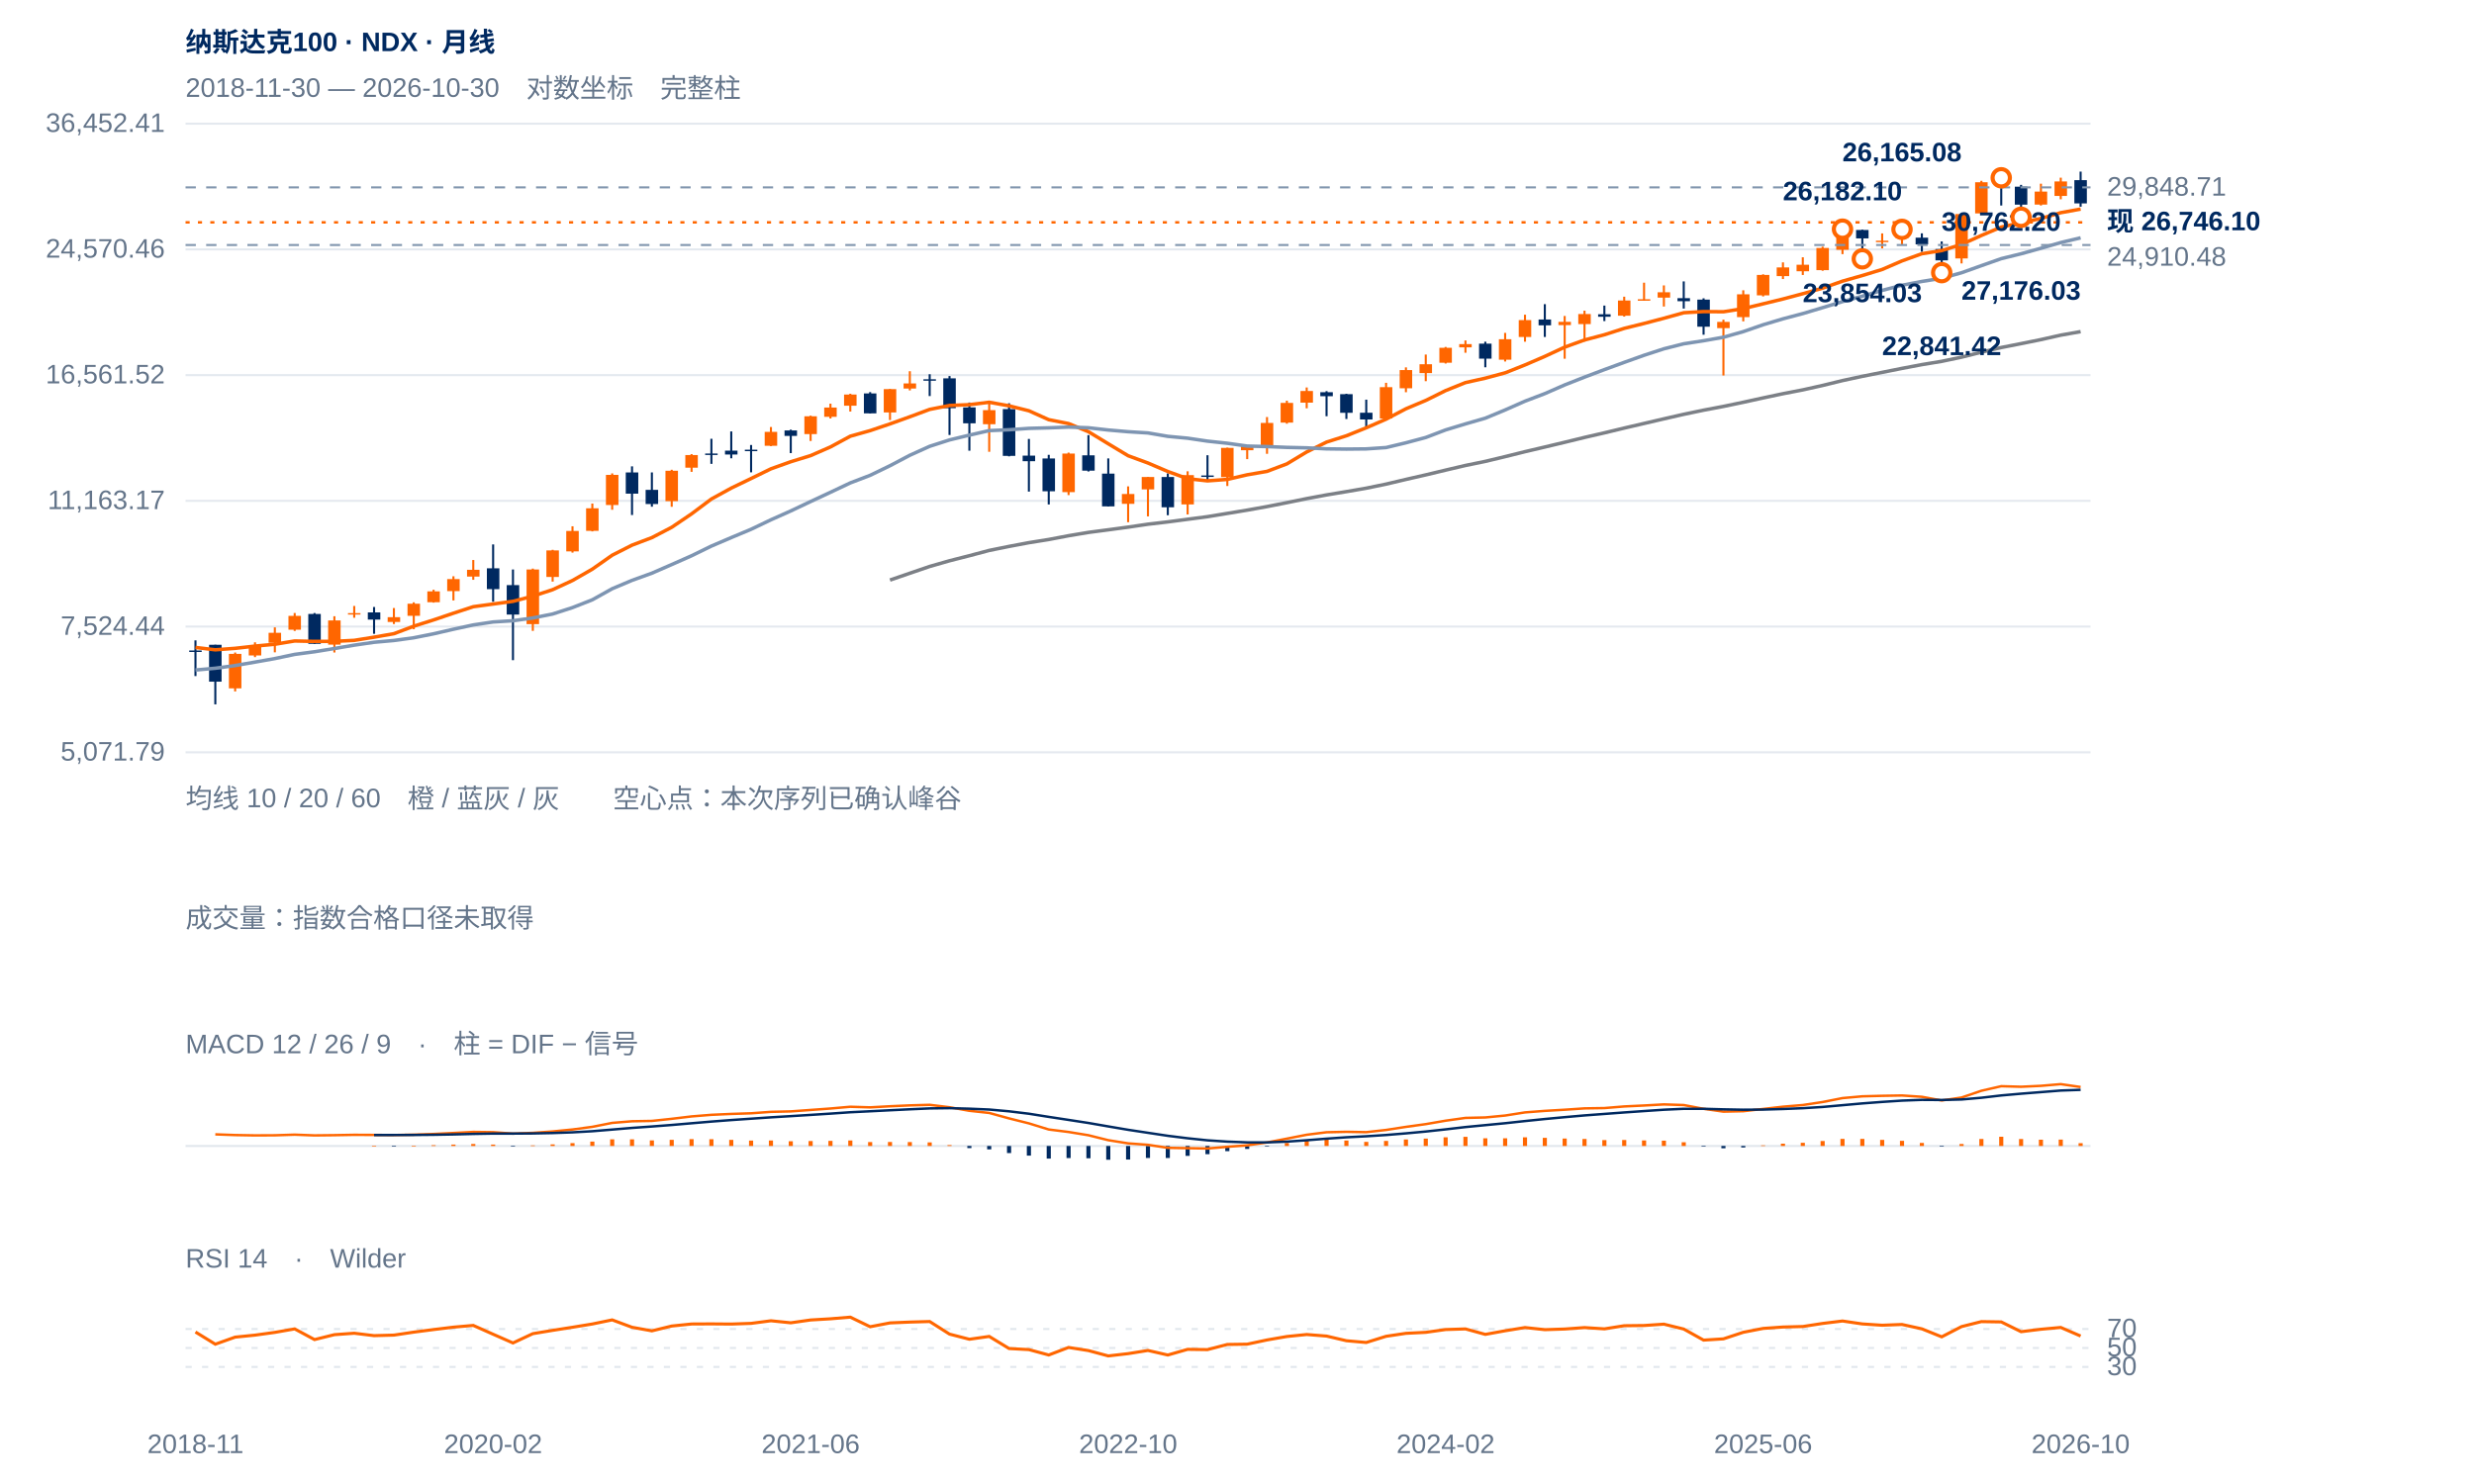
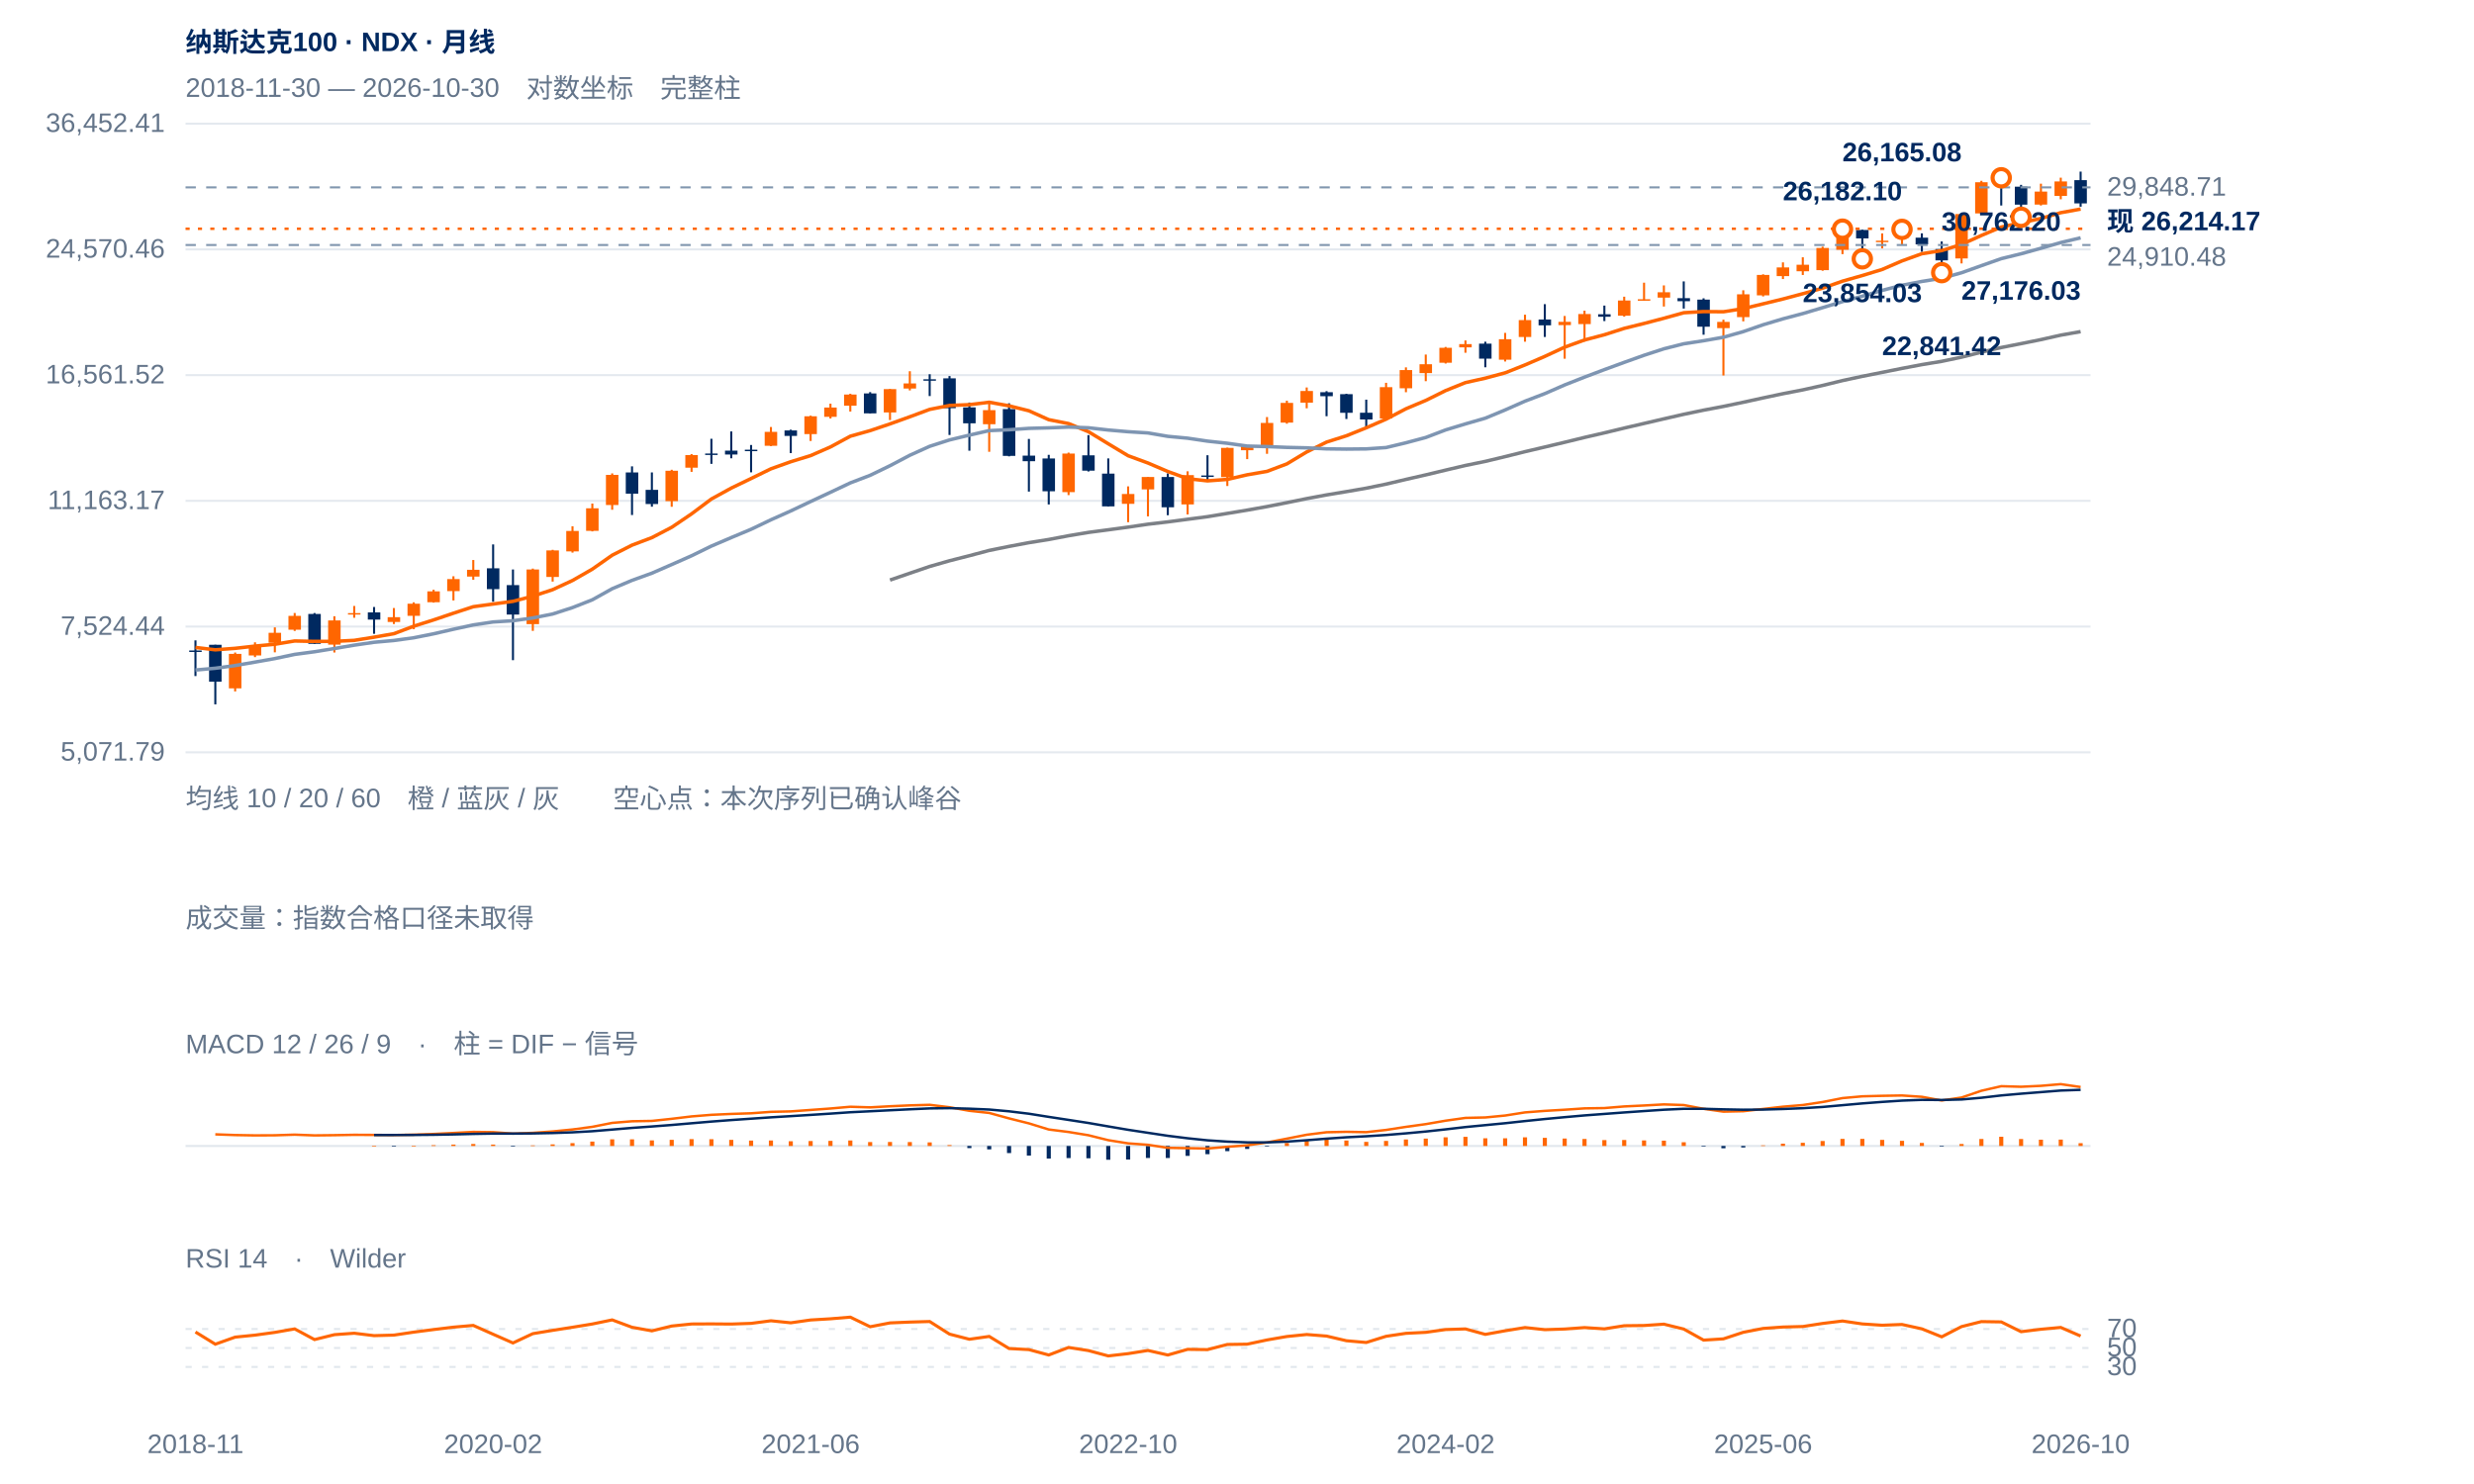
<svg xmlns="http://www.w3.org/2000/svg" viewBox="0 0 1200 720" role="img" aria-label="纳斯达克100 月线 真实价格与结构">
  <style>text{font:13px Microsoft YaHei,Arial,sans-serif;fill:#64758a}.b{font-weight:700;fill:#002960}</style>
  <rect width="100%" height="100%" fill="#fff" />
  <text x="90.00" y="25.00" text-anchor="start" class="b">纳斯达克100 · NDX · 月线</text>
  <text x="90.00" y="47.00" text-anchor="start">2018-11-30 — 2026-10-30　对数坐标　完整柱</text>
  <polyline points="90.00,365.00 1014.00,365.00" fill="none" stroke="#e4e9ef" stroke-width="1" />
  <text x="80.00" y="369.00" text-anchor="end">5,071.79</text>
  <polyline points="90.00,304.00 1014.00,304.00" fill="none" stroke="#e4e9ef" stroke-width="1" />
  <text x="80.00" y="308.00" text-anchor="end">7,524.44</text>
  <polyline points="90.00,243.00 1014.00,243.00" fill="none" stroke="#e4e9ef" stroke-width="1" />
  <text x="80.00" y="247.00" text-anchor="end">11,163.17</text>
  <polyline points="90.00,182.00 1014.00,182.00" fill="none" stroke="#e4e9ef" stroke-width="1" />
  <text x="80.00" y="186.00" text-anchor="end">16,561.52</text>
  <polyline points="90.00,121.00 1014.00,121.00" fill="none" stroke="#e4e9ef" stroke-width="1" />
  <text x="80.00" y="125.00" text-anchor="end">24,570.46</text>
  <polyline points="90.00,60.00 1014.00,60.00" fill="none" stroke="#e4e9ef" stroke-width="1" />
  <text x="80.00" y="64.00" text-anchor="end">36,452.41</text>
  <g>
    <path d="M94.81,310.69V328.01" stroke="#002960" />
    <rect x="91.78" y="315.60" width="6.06" height="0.71" fill="#002960" />
  </g>
  <g>
    <path d="M104.44,312.83V341.74" stroke="#002960" />
    <rect x="101.41" y="312.83" width="6.06" height="17.90" fill="#002960" />
  </g>
  <g>
    <path d="M114.06,316.59V335.46" stroke="#FF6600" />
    <rect x="111.03" y="317.24" width="6.06" height="16.73" fill="#FF6600" />
  </g>
  <g>
    <path d="M123.69,311.64V318.82" stroke="#FF6600" />
    <rect x="120.66" y="313.03" width="6.06" height="4.98" fill="#FF6600" />
  </g>
  <g>
    <path d="M133.31,304.39V316.49" stroke="#FF6600" />
    <rect x="130.28" y="307.02" width="6.06" height="4.83" fill="#FF6600" />
  </g>
  <g>
    <path d="M142.94,297.41V306.11" stroke="#FF6600" />
    <rect x="139.91" y="298.81" width="6.06" height="6.71" fill="#FF6600" />
  </g>
  <g>
    <path d="M152.56,297.43V312.41" stroke="#002960" />
    <rect x="149.53" y="297.88" width="6.06" height="14.49" fill="#002960" />
  </g>
  <g>
    <path d="M162.19,298.98V316.58" stroke="#FF6600" />
    <rect x="159.16" y="301.02" width="6.06" height="11.74" fill="#FF6600" />
  </g>
  <g>
    <path d="M171.81,294.00V299.72" stroke="#FF6600" />
    <rect x="168.78" y="297.47" width="6.06" height="0.70" fill="#FF6600" />
  </g>
  <g>
    <path d="M181.44,294.50V307.50" stroke="#002960" />
    <rect x="178.41" y="297.12" width="6.06" height="3.49" fill="#002960" />
  </g>
  <g>
    <path d="M191.06,295.00V302.76" stroke="#FF6600" />
    <rect x="188.03" y="299.44" width="6.06" height="2.32" fill="#FF6600" />
  </g>
  <g>
    <path d="M200.69,292.23V305.26" stroke="#FF6600" />
    <rect x="197.66" y="292.91" width="6.06" height="5.87" fill="#FF6600" />
  </g>
  <g>
    <path d="M210.31,286.14V292.38" stroke="#FF6600" />
    <rect x="207.28" y="286.91" width="6.06" height="5.27" fill="#FF6600" />
  </g>
  <g>
    <path d="M219.94,279.59V291.32" stroke="#FF6600" />
    <rect x="216.91" y="280.96" width="6.06" height="5.83" fill="#FF6600" />
  </g>
  <g>
    <path d="M229.56,271.70V281.30" stroke="#FF6600" />
    <rect x="226.53" y="276.45" width="6.06" height="3.29" fill="#FF6600" />
  </g>
  <g>
    <path d="M239.19,264.14V291.96" stroke="#002960" />
    <rect x="236.16" y="275.73" width="6.06" height="10.11" fill="#002960" />
  </g>
  <g>
    <path d="M248.81,276.30V320.30" stroke="#002960" />
    <rect x="245.78" y="283.88" width="6.06" height="14.29" fill="#002960" />
  </g>
  <g>
    <path d="M258.44,275.87V306.08" stroke="#FF6600" />
    <rect x="255.41" y="276.30" width="6.06" height="26.51" fill="#FF6600" />
  </g>
  <g>
    <path d="M268.06,266.76V282.17" stroke="#FF6600" />
    <rect x="265.03" y="267.05" width="6.06" height="12.88" fill="#FF6600" />
  </g>
  <g>
    <path d="M277.69,255.34V268.12" stroke="#FF6600" />
    <rect x="274.66" y="257.61" width="6.06" height="9.91" fill="#FF6600" />
  </g>
  <g>
    <path d="M287.31,244.31V257.82" stroke="#FF6600" />
    <rect x="284.28" y="246.61" width="6.06" height="10.95" fill="#FF6600" />
  </g>
  <g>
    <path d="M296.94,229.68V247.33" stroke="#FF6600" />
    <rect x="293.91" y="230.40" width="6.06" height="14.62" fill="#FF6600" />
  </g>
  <g>
    <path d="M306.56,226.26V249.87" stroke="#002960" />
    <rect x="303.53" y="229.22" width="6.06" height="10.29" fill="#002960" />
  </g>
  <g>
    <path d="M316.19,229.21V245.84" stroke="#002960" />
    <rect x="313.16" y="237.67" width="6.06" height="6.87" fill="#002960" />
  </g>
  <g>
    <path d="M325.81,227.92V245.88" stroke="#FF6600" />
    <rect x="322.78" y="228.40" width="6.06" height="14.75" fill="#FF6600" />
  </g>
  <g>
    <path d="M335.44,220.33V228.93" stroke="#FF6600" />
    <rect x="332.41" y="220.78" width="6.06" height="6.13" fill="#FF6600" />
  </g>
  <g>
    <path d="M345.06,212.88V225.05" stroke="#002960" />
    <rect x="342.03" y="220.04" width="6.06" height="0.70" fill="#002960" />
  </g>
  <g>
    <path d="M354.69,209.32V222.35" stroke="#002960" />
    <rect x="351.66" y="218.64" width="6.06" height="1.88" fill="#002960" />
  </g>
  <g>
    <path d="M364.31,215.90V229.16" stroke="#002960" />
    <rect x="361.28" y="218.19" width="6.06" height="0.70" fill="#002960" />
  </g>
  <g>
    <path d="M373.94,207.17V216.43" stroke="#FF6600" />
    <rect x="370.91" y="209.53" width="6.06" height="6.75" fill="#FF6600" />
  </g>
  <g>
    <path d="M383.56,208.48V219.83" stroke="#002960" />
    <rect x="380.53" y="208.84" width="6.06" height="2.65" fill="#002960" />
  </g>
  <g>
    <path d="M393.19,201.68V213.95" stroke="#FF6600" />
    <rect x="390.16" y="201.97" width="6.06" height="8.64" fill="#FF6600" />
  </g>
  <g>
    <path d="M402.81,195.85V203.04" stroke="#FF6600" />
    <rect x="399.78" y="197.73" width="6.06" height="4.50" fill="#FF6600" />
  </g>
  <g>
    <path d="M412.44,191.04V199.67" stroke="#FF6600" />
    <rect x="409.41" y="191.42" width="6.06" height="5.42" fill="#FF6600" />
  </g>
  <g>
    <path d="M422.06,190.25V200.60" stroke="#002960" />
    <rect x="419.03" y="190.88" width="6.06" height="9.67" fill="#002960" />
  </g>
  <g>
    <path d="M431.69,188.72V203.79" stroke="#FF6600" />
    <rect x="428.66" y="188.79" width="6.06" height="11.32" fill="#FF6600" />
  </g>
  <g>
    <path d="M441.31,180.11V189.42" stroke="#FF6600" />
    <rect x="438.28" y="186.03" width="6.06" height="2.48" fill="#FF6600" />
  </g>
  <g>
    <path d="M450.94,181.57V192.16" stroke="#002960" />
    <rect x="447.91" y="184.01" width="6.06" height="0.70" fill="#002960" />
  </g>
  <g>
    <path d="M460.56,182.45V211.05" stroke="#002960" />
    <rect x="457.53" y="183.56" width="6.06" height="14.48" fill="#002960" />
  </g>
  <g>
    <path d="M470.19,195.30V218.67" stroke="#002960" />
    <rect x="467.16" y="197.66" width="6.06" height="7.72" fill="#002960" />
  </g>
  <g>
    <path d="M479.81,194.60V219.20" stroke="#FF6600" />
    <rect x="476.78" y="198.99" width="6.06" height="6.83" fill="#FF6600" />
  </g>
  <g>
    <path d="M489.44,195.65V221.41" stroke="#002960" />
    <rect x="486.41" y="198.48" width="6.06" height="22.70" fill="#002960" />
  </g>
  <g>
    <path d="M499.06,212.96V238.51" stroke="#002960" />
    <rect x="496.03" y="221.06" width="6.06" height="2.70" fill="#002960" />
  </g>
  <g>
    <path d="M508.69,220.67V244.75" stroke="#002960" />
    <rect x="505.66" y="222.44" width="6.06" height="15.91" fill="#002960" />
  </g>
  <g>
    <path d="M518.31,219.60V240.21" stroke="#FF6600" />
    <rect x="515.28" y="220.06" width="6.06" height="18.71" fill="#FF6600" />
  </g>
  <g>
    <path d="M527.94,211.10V228.75" stroke="#002960" />
    <rect x="524.91" y="220.91" width="6.06" height="7.44" fill="#002960" />
  </g>
  <g>
    <path d="M537.56,222.41V245.74" stroke="#002960" />
    <rect x="534.53" y="229.79" width="6.06" height="15.89" fill="#002960" />
  </g>
  <g>
    <path d="M547.19,235.98V253.35" stroke="#FF6600" />
    <rect x="544.16" y="239.68" width="6.06" height="4.77" fill="#FF6600" />
  </g>
  <g>
    <path d="M556.81,231.42V250.53" stroke="#FF6600" />
    <rect x="553.78" y="231.43" width="6.06" height="6.01" fill="#FF6600" />
  </g>
  <g>
    <path d="M566.44,229.69V249.97" stroke="#002960" />
    <rect x="563.41" y="231.43" width="6.06" height="14.69" fill="#002960" />
  </g>
  <g>
    <path d="M576.06,228.66V249.60" stroke="#FF6600" />
    <rect x="573.03" y="230.51" width="6.06" height="14.22" fill="#FF6600" />
  </g>
  <g>
    <path d="M585.69,220.87V233.10" stroke="#002960" />
    <rect x="582.66" y="230.69" width="6.06" height="0.70" fill="#002960" />
  </g>
  <g>
    <path d="M595.31,217.21V235.80" stroke="#FF6600" />
    <rect x="592.28" y="217.30" width="6.06" height="14.18" fill="#FF6600" />
  </g>
  <g>
    <path d="M604.94,216.53V222.76" stroke="#FF6600" />
    <rect x="601.91" y="216.54" width="6.06" height="1.90" fill="#FF6600" />
  </g>
  <g>
    <path d="M614.56,202.34V220.18" stroke="#FF6600" />
    <rect x="611.53" y="205.20" width="6.06" height="11.54" fill="#FF6600" />
  </g>
  <g>
    <path d="M624.19,194.41V205.57" stroke="#FF6600" />
    <rect x="621.16" y="195.48" width="6.06" height="9.56" fill="#FF6600" />
  </g>
  <g>
    <path d="M633.81,187.99V198.09" stroke="#FF6600" />
    <rect x="630.78" y="189.70" width="6.06" height="5.66" fill="#FF6600" />
  </g>
  <g>
    <path d="M643.44,189.78V201.94" stroke="#002960" />
    <rect x="640.41" y="190.29" width="6.06" height="1.94" fill="#002960" />
  </g>
  <g>
    <path d="M653.06,191.06V203.28" stroke="#002960" />
    <rect x="650.03" y="191.24" width="6.06" height="9.04" fill="#002960" />
  </g>
  <g>
    <path d="M662.69,193.91V207.34" stroke="#002960" />
    <rect x="659.66" y="200.25" width="6.06" height="3.27" fill="#002960" />
  </g>
  <g>
    <path d="M672.31,185.73V203.18" stroke="#FF6600" />
    <rect x="669.28" y="187.84" width="6.06" height="15.21" fill="#FF6600" />
  </g>
  <g>
    <path d="M681.94,178.24V190.30" stroke="#FF6600" />
    <rect x="678.91" y="179.55" width="6.06" height="8.83" fill="#FF6600" />
  </g>
  <g>
    <path d="M691.56,172.02V184.94" stroke="#FF6600" />
    <rect x="688.53" y="176.72" width="6.06" height="4.30" fill="#FF6600" />
  </g>
  <g>
    <path d="M701.19,168.33V176.37" stroke="#FF6600" />
    <rect x="698.16" y="168.74" width="6.06" height="7.25" fill="#FF6600" />
  </g>
  <g>
    <path d="M710.81,165.18V171.15" stroke="#FF6600" />
    <rect x="707.78" y="166.95" width="6.06" height="1.58" fill="#FF6600" />
  </g>
  <g>
    <path d="M720.44,165.79V178.20" stroke="#002960" />
    <rect x="717.41" y="166.73" width="6.06" height="7.28" fill="#002960" />
  </g>
  <g>
    <path d="M730.06,161.51V175.39" stroke="#FF6600" />
    <rect x="727.03" y="164.58" width="6.06" height="9.94" fill="#FF6600" />
  </g>
  <g>
    <path d="M739.69,152.69V165.78" stroke="#FF6600" />
    <rect x="736.66" y="155.30" width="6.06" height="8.20" fill="#FF6600" />
  </g>
  <g>
    <path d="M749.31,147.57V163.49" stroke="#002960" />
    <rect x="746.28" y="155.01" width="6.06" height="2.83" fill="#002960" />
  </g>
  <g>
    <path d="M758.94,153.30V174.05" stroke="#FF6600" />
    <rect x="755.91" y="156.15" width="6.06" height="1.58" fill="#FF6600" />
  </g>
  <g>
    <path d="M768.56,150.73V165.71" stroke="#FF6600" />
    <rect x="765.53" y="152.36" width="6.06" height="4.88" fill="#FF6600" />
  </g>
  <g>
    <path d="M778.19,148.26V155.78" stroke="#002960" />
    <rect x="775.16" y="152.47" width="6.06" height="1.21" fill="#002960" />
  </g>
  <g>
    <path d="M787.81,143.95V153.61" stroke="#FF6600" />
    <rect x="784.78" y="145.80" width="6.06" height="7.37" fill="#FF6600" />
  </g>
  <g>
    <path d="M797.44,137.15V145.92" stroke="#FF6600" />
    <rect x="794.41" y="145.19" width="6.06" height="0.70" fill="#FF6600" />
  </g>
  <g>
    <path d="M807.06,138.47V148.72" stroke="#FF6600" />
    <rect x="804.03" y="141.80" width="6.06" height="2.60" fill="#FF6600" />
  </g>
  <g>
    <path d="M816.69,136.53V149.71" stroke="#002960" />
    <rect x="813.66" y="144.66" width="6.06" height="1.48" fill="#002960" />
  </g>
  <g>
    <path d="M826.31,144.74V162.40" stroke="#002960" />
    <rect x="823.28" y="145.36" width="6.06" height="13.15" fill="#002960" />
  </g>
  <g>
    <path d="M835.94,155.11V182.18" stroke="#FF6600" />
    <rect x="832.91" y="156.18" width="6.06" height="3.02" fill="#FF6600" />
  </g>
  <g>
    <path d="M845.56,140.84V155.91" stroke="#FF6600" />
    <rect x="842.53" y="142.79" width="6.06" height="11.07" fill="#FF6600" />
  </g>
  <g>
    <path d="M855.19,133.10V143.82" stroke="#FF6600" />
    <rect x="852.16" y="133.39" width="6.06" height="9.91" fill="#FF6600" />
  </g>
  <g>
    <path d="M864.81,127.30V135.38" stroke="#FF6600" />
    <rect x="861.78" y="129.75" width="6.06" height="4.21" fill="#FF6600" />
  </g>
  <g>
    <path d="M874.44,124.83V133.42" stroke="#FF6600" />
    <rect x="871.41" y="128.45" width="6.06" height="3.16" fill="#FF6600" />
  </g>
  <g>
    <path d="M884.06,119.68V131.36" stroke="#FF6600" />
    <rect x="881.03" y="120.31" width="6.06" height="10.76" fill="#FF6600" />
  </g>
  <g>
    <path d="M893.69,111.18V123.30" stroke="#FF6600" />
    <rect x="890.66" y="113.10" width="6.06" height="8.10" fill="#FF6600" />
  </g>
  <g>
    <path d="M903.31,111.47V125.58" stroke="#002960" />
    <rect x="900.28" y="111.58" width="6.06" height="4.08" fill="#002960" />
  </g>
  <g>
    <path d="M912.94,113.24V120.52" stroke="#FF6600" />
    <rect x="909.91" y="116.78" width="6.06" height="0.70" fill="#FF6600" />
  </g>
  <g>
    <path d="M922.56,111.28V118.60" stroke="#FF6600" />
    <rect x="919.53" y="114.94" width="6.06" height="0.70" fill="#FF6600" />
  </g>
  <g>
    <path d="M932.19,113.21V122.16" stroke="#002960" />
    <rect x="929.16" y="115.31" width="6.06" height="3.26" fill="#002960" />
  </g>
  <g>
    <path d="M941.81,117.15V132.28" stroke="#002960" />
    <rect x="938.78" y="120.82" width="6.06" height="5.50" fill="#002960" />
  </g>
  <g>
    <path d="M951.44,103.65V127.81" stroke="#FF6600" />
    <rect x="948.41" y="103.85" width="6.06" height="21.54" fill="#FF6600" />
  </g>
  <g>
    <path d="M961.06,87.72V103.57" stroke="#FF6600" />
    <rect x="958.03" y="88.42" width="6.06" height="15.12" fill="#FF6600" />
  </g>
  <g>
    <path d="M970.69,86.25V99.71" stroke="#002960" />
    <rect x="967.66" y="88.61" width="6.06" height="0.70" fill="#002960" />
  </g>
  <g>
    <path d="M980.31,89.69V105.41" stroke="#002960" />
    <rect x="977.28" y="90.57" width="6.06" height="8.72" fill="#002960" />
  </g>
  <g>
    <path d="M989.94,89.12V99.71" stroke="#FF6600" />
    <rect x="986.91" y="92.95" width="6.06" height="6.31" fill="#FF6600" />
  </g>
  <g>
    <path d="M999.56,86.20V96.69" stroke="#FF6600" />
    <rect x="996.53" y="88.03" width="6.06" height="7.03" fill="#FF6600" />
  </g>
  <g>
    <path d="M1009.19,83.26V100.28" stroke="#002960" />
    <rect x="1006.16" y="87.40" width="6.06" height="11.28" fill="#002960" />
  </g>
  <polyline points="94.81,314.12 104.44,315.27 114.06,314.55 123.69,313.47 133.31,312.58 142.94,310.98 152.56,311.20 162.19,311.17 171.81,310.69 181.44,309.14 191.06,307.45 200.69,303.81 210.31,300.77 219.94,297.51 229.56,294.36 239.19,293.06 248.81,291.75 258.44,289.25 268.06,286.09 277.69,281.64 287.31,276.13 296.94,269.37 306.56,264.49 316.19,260.84 325.81,255.83 335.44,249.31 345.06,242.10 354.69,236.81 364.31,232.17 373.94,227.46 383.56,224.02 393.19,221.05 402.81,216.85 412.44,211.64 422.06,208.93 431.69,205.67 441.31,202.21 450.94,198.63 460.56,196.73 470.19,196.34 479.81,195.16 489.44,196.90 499.06,199.30 508.69,203.62 518.31,205.51 527.94,209.45 537.56,215.31 547.19,221.11 556.81,224.64 566.44,228.75 576.06,232.25 585.69,233.30 595.31,232.60 604.94,230.36 614.56,228.70 624.19,225.07 633.81,219.28 643.44,214.49 653.06,211.43 662.69,207.56 672.31,203.38 681.94,198.33 691.56,194.28 701.19,189.50 710.81,185.63 720.44,183.48 730.06,180.89 739.69,177.06 749.31,172.91 758.94,168.43 768.56,164.95 778.19,162.41 787.81,159.32 797.44,156.94 807.06,154.41 816.69,151.74 826.31,151.17 835.94,151.26 845.56,149.75 855.19,147.41 864.81,145.07 874.44,142.50 884.06,139.81 893.69,136.41 903.31,133.68 912.94,130.73 922.56,126.58 932.19,123.10 941.81,121.58 951.44,118.59 961.06,114.24 970.69,110.17 980.31,108.07 989.94,106.00 999.56,103.19 1009.19,101.44" fill="none" stroke="#FF6600" stroke-width="1.7" />
  <polyline points="94.81,325.08 104.44,324.21 114.06,322.90 123.69,321.23 133.31,319.52 142.94,317.49 152.56,316.21 162.19,314.64 171.81,313.01 181.44,311.61 191.06,310.75 200.69,309.43 210.31,307.51 219.94,305.29 229.56,303.20 239.19,301.76 248.81,301.17 258.44,299.82 268.06,297.90 277.69,294.78 287.31,291.00 296.94,285.63 306.56,281.57 316.19,278.09 325.81,273.90 335.44,269.64 345.06,264.94 354.69,260.82 364.31,256.79 373.94,252.19 383.56,247.89 393.19,243.33 402.81,238.84 412.44,234.29 422.06,230.61 431.69,225.95 441.31,220.88 450.94,216.54 460.56,213.44 470.19,211.12 479.81,208.92 489.44,208.51 499.06,207.83 508.69,207.58 518.31,207.21 527.94,207.55 537.56,208.63 547.19,209.46 556.81,210.05 566.44,211.70 576.06,212.60 585.69,214.03 595.31,215.06 604.94,216.42 614.56,216.67 624.19,217.06 633.81,217.28 643.44,217.77 653.06,217.89 662.69,217.79 672.31,217.14 681.94,214.83 691.56,212.26 701.19,208.59 710.81,205.67 720.44,202.89 730.06,198.89 739.69,194.64 749.31,190.97 758.94,186.76 768.56,182.97 778.19,179.33 787.81,175.81 797.44,172.37 807.06,169.23 816.69,166.80 826.31,165.32 835.94,163.62 845.56,160.90 855.19,157.56 864.81,154.69 874.44,152.14 884.06,149.26 893.69,146.34 903.31,143.70 912.94,140.88 922.56,138.39 932.19,136.54 941.81,135.02 951.44,132.33 961.06,128.89 970.69,125.49 980.31,123.13 989.94,120.46 999.56,117.68 1009.19,115.39" fill="none" stroke="#7e95b2" stroke-width="1.7" />
  <polyline points="431.69,281.43 441.31,278.12 450.94,274.83 460.56,272.07 470.19,269.61 479.81,267.05 489.44,265.10 499.06,263.29 508.69,261.75 518.31,259.92 527.94,258.31 537.56,257.05 547.19,255.75 556.81,254.33 566.44,253.21 576.06,251.94 585.69,250.68 595.31,249.09 604.94,247.50 614.56,245.78 624.19,243.88 633.81,241.91 643.44,240.12 653.06,238.52 662.69,236.86 672.31,234.88 681.94,232.60 691.56,230.40 701.19,228.09 710.81,225.83 720.44,223.85 730.06,221.54 739.69,219.14 749.31,216.88 758.94,214.58 768.56,212.23 778.19,210.01 787.81,207.69 797.44,205.45 807.06,203.21 816.69,201.01 826.31,199.00 835.94,197.18 845.56,195.17 855.19,193.06 864.81,191.02 874.44,189.16 884.06,187.01 893.69,184.65 903.31,182.58 912.94,180.66 922.56,178.73 932.19,176.90 941.81,175.31 951.44,173.29 961.06,170.87 970.69,168.61 980.31,166.72 989.94,164.77 999.56,162.60 1009.19,160.89" fill="none" stroke="#7c8086" stroke-width="1.7" />
  <polyline points="90.00,118.87 1014.00,118.87" fill="none" stroke="#8196ae" stroke-width="1" stroke-dasharray="5 5" />
  <text x="1022.00" y="128.91" text-anchor="start">24,910.48</text>
  <polyline points="90.00,90.91 1014.00,90.91" fill="none" stroke="#8196ae" stroke-width="1" stroke-dasharray="5 5" />
  <text x="1022.00" y="94.91" text-anchor="start">29,848.71</text>
-   <polyline points="90.00,107.88 1014.00,107.88" fill="none" stroke="#FF6600" stroke-width="1.2" stroke-dasharray="2 4" />
-   <text x="1022.00" y="111.91" text-anchor="start" class="b">现 26,746.10</text>
+   <polyline points="90.00,110.99 1014.00,110.99" fill="none" stroke="#FF6600" stroke-width="1.2" stroke-dasharray="2 4" />
+   <text x="1022.00" y="111.91" text-anchor="start" class="b">现 26,214.17</text>
  <text x="90.00" y="392.00" text-anchor="start">均线 10 / 20 / 60　橙 / 蓝灰 / 灰　　空心点：本次序列已确认峰谷</text>
  <text x="90.00" y="450.00" text-anchor="start">成交量：指数合格口径未取得</text>
  <text x="90.00" y="511.00" text-anchor="start">MACD 12 / 26 / 9　·　柱 = DIF − 信号</text>
  <polyline points="90.00,556.00 1014.00,556.00" fill="none" stroke="#e1e7ed" stroke-width="1" />
  <rect x="180.44" y="555.96" width="2" height="0.30" fill="#FF6600" />
  <rect x="190.06" y="556.00" width="2" height="0.30" fill="#002960" />
  <rect x="199.69" y="555.87" width="2" height="0.30" fill="#FF6600" />
  <rect x="209.31" y="555.62" width="2" height="0.38" fill="#FF6600" />
  <rect x="218.94" y="555.32" width="2" height="0.68" fill="#FF6600" />
  <rect x="228.56" y="555.04" width="2" height="0.96" fill="#FF6600" />
  <rect x="238.19" y="555.32" width="2" height="0.68" fill="#FF6600" />
  <rect x="247.81" y="556.00" width="2" height="0.30" fill="#002960" />
  <rect x="257.44" y="555.72" width="2" height="0.30" fill="#FF6600" />
  <rect x="267.06" y="555.23" width="2" height="0.77" fill="#FF6600" />
  <rect x="276.69" y="554.62" width="2" height="1.38" fill="#FF6600" />
  <rect x="286.31" y="553.87" width="2" height="2.13" fill="#FF6600" />
  <rect x="295.94" y="552.77" width="2" height="3.23" fill="#FF6600" />
  <rect x="305.56" y="552.78" width="2" height="3.22" fill="#FF6600" />
  <rect x="315.19" y="553.29" width="2" height="2.71" fill="#FF6600" />
  <rect x="324.81" y="553.02" width="2" height="2.98" fill="#FF6600" />
  <rect x="334.44" y="552.68" width="2" height="3.32" fill="#FF6600" />
  <rect x="344.06" y="552.72" width="2" height="3.28" fill="#FF6600" />
  <rect x="353.69" y="553.04" width="2" height="2.96" fill="#FF6600" />
  <rect x="363.31" y="553.38" width="2" height="2.62" fill="#FF6600" />
  <rect x="372.94" y="553.34" width="2" height="2.66" fill="#FF6600" />
  <rect x="382.56" y="553.70" width="2" height="2.30" fill="#FF6600" />
  <rect x="392.19" y="553.60" width="2" height="2.40" fill="#FF6600" />
  <rect x="401.81" y="553.52" width="2" height="2.48" fill="#FF6600" />
  <rect x="411.44" y="553.33" width="2" height="2.67" fill="#FF6600" />
  <rect x="421.06" y="554.10" width="2" height="1.90" fill="#FF6600" />
  <rect x="430.69" y="554.06" width="2" height="1.94" fill="#FF6600" />
  <rect x="440.31" y="554.10" width="2" height="1.90" fill="#FF6600" />
  <rect x="449.94" y="554.26" width="2" height="1.74" fill="#FF6600" />
  <rect x="459.56" y="555.56" width="2" height="0.44" fill="#FF6600" />
  <rect x="469.19" y="556.00" width="2" height="1.02" fill="#002960" />
  <rect x="478.81" y="556.00" width="2" height="1.65" fill="#002960" />
  <rect x="488.44" y="556.00" width="2" height="3.44" fill="#002960" />
  <rect x="498.06" y="556.00" width="2" height="4.68" fill="#002960" />
  <rect x="507.69" y="556.00" width="2" height="6.12" fill="#002960" />
  <rect x="517.31" y="556.00" width="2" height="5.86" fill="#002960" />
  <rect x="526.94" y="556.00" width="2" height="5.96" fill="#002960" />
  <rect x="536.56" y="556.00" width="2" height="6.68" fill="#002960" />
  <rect x="546.19" y="556.00" width="2" height="6.58" fill="#002960" />
  <rect x="555.81" y="556.00" width="2" height="5.82" fill="#002960" />
  <rect x="565.44" y="556.00" width="2" height="5.83" fill="#002960" />
  <rect x="575.06" y="556.00" width="2" height="4.80" fill="#002960" />
  <rect x="584.69" y="556.00" width="2" height="3.98" fill="#002960" />
  <rect x="594.31" y="556.00" width="2" height="2.51" fill="#002960" />
  <rect x="603.94" y="556.00" width="2" height="1.44" fill="#002960" />
  <rect x="613.56" y="556.00" width="2" height="0.30" fill="#002960" />
  <rect x="623.19" y="554.55" width="2" height="1.45" fill="#FF6600" />
  <rect x="632.81" y="553.32" width="2" height="2.68" fill="#FF6600" />
  <rect x="642.44" y="552.89" width="2" height="3.11" fill="#FF6600" />
  <rect x="652.06" y="553.35" width="2" height="2.65" fill="#FF6600" />
  <rect x="661.69" y="554.01" width="2" height="1.99" fill="#FF6600" />
  <rect x="671.31" y="553.55" width="2" height="2.45" fill="#FF6600" />
  <rect x="680.94" y="552.84" width="2" height="3.16" fill="#FF6600" />
  <rect x="690.56" y="552.42" width="2" height="3.58" fill="#FF6600" />
  <rect x="700.19" y="551.79" width="2" height="4.21" fill="#FF6600" />
  <rect x="709.81" y="551.56" width="2" height="4.44" fill="#FF6600" />
  <rect x="719.44" y="552.27" width="2" height="3.73" fill="#FF6600" />
  <rect x="729.06" y="552.27" width="2" height="3.73" fill="#FF6600" />
  <rect x="738.69" y="551.80" width="2" height="4.20" fill="#FF6600" />
  <rect x="748.31" y="552.05" width="2" height="3.95" fill="#FF6600" />
  <rect x="757.94" y="552.39" width="2" height="3.61" fill="#FF6600" />
  <rect x="767.56" y="552.60" width="2" height="3.40" fill="#FF6600" />
  <rect x="777.19" y="553.15" width="2" height="2.85" fill="#FF6600" />
  <rect x="786.81" y="553.10" width="2" height="2.90" fill="#FF6600" />
  <rect x="796.44" y="553.31" width="2" height="2.69" fill="#FF6600" />
  <rect x="806.06" y="553.42" width="2" height="2.58" fill="#FF6600" />
  <rect x="815.69" y="554.19" width="2" height="1.81" fill="#FF6600" />
  <rect x="825.31" y="556.00" width="2" height="0.30" fill="#002960" />
  <rect x="834.94" y="556.00" width="2" height="1.11" fill="#002960" />
  <rect x="844.56" y="556.00" width="2" height="0.72" fill="#002960" />
  <rect x="854.19" y="555.70" width="2" height="0.30" fill="#FF6600" />
  <rect x="863.81" y="554.88" width="2" height="1.12" fill="#FF6600" />
  <rect x="873.44" y="554.46" width="2" height="1.54" fill="#FF6600" />
  <rect x="883.06" y="553.59" width="2" height="2.41" fill="#FF6600" />
  <rect x="892.69" y="552.56" width="2" height="3.44" fill="#FF6600" />
  <rect x="902.31" y="552.56" width="2" height="3.44" fill="#FF6600" />
  <rect x="911.94" y="553.05" width="2" height="2.95" fill="#FF6600" />
  <rect x="921.56" y="553.50" width="2" height="2.50" fill="#FF6600" />
  <rect x="931.19" y="554.52" width="2" height="1.48" fill="#FF6600" />
  <rect x="940.81" y="556.00" width="2" height="0.30" fill="#002960" />
  <rect x="950.44" y="555.04" width="2" height="0.96" fill="#FF6600" />
  <rect x="960.06" y="552.61" width="2" height="3.39" fill="#FF6600" />
  <rect x="969.69" y="551.52" width="2" height="4.48" fill="#FF6600" />
  <rect x="979.31" y="552.63" width="2" height="3.37" fill="#FF6600" />
  <rect x="988.94" y="552.95" width="2" height="3.05" fill="#FF6600" />
  <rect x="998.56" y="552.90" width="2" height="3.10" fill="#FF6600" />
  <rect x="1008.19" y="554.64" width="2" height="1.36" fill="#FF6600" />
  <polyline points="104.44,550.36 114.06,550.70 123.69,550.87 133.31,550.82 142.94,550.51 152.56,550.87 162.19,550.76 171.81,550.59 181.44,550.64 191.06,550.70 200.69,550.52 210.31,550.18 219.94,549.70 229.56,549.18 239.19,549.30 248.81,550.01 258.44,549.64 268.06,548.95 277.69,548.00 287.31,546.71 296.94,544.80 306.56,544.01 316.19,543.84 325.81,542.82 335.44,541.66 345.06,540.88 354.69,540.45 364.31,540.14 373.94,539.44 383.56,539.22 393.19,538.52 402.81,537.82 412.44,536.97 422.06,537.26 431.69,536.73 441.31,536.30 450.94,536.03 460.56,537.21 470.19,538.93 479.81,539.97 489.44,542.62 499.06,545.03 508.69,548.00 518.31,549.21 527.94,550.79 537.56,553.19 547.19,554.73 556.81,555.43 566.44,556.90 576.06,557.07 585.69,557.23 595.31,556.40 604.94,555.69 614.56,554.29 624.19,552.44 633.81,550.55 643.44,549.34 653.06,549.13 662.69,549.30 672.31,548.22 681.94,546.73 691.56,545.40 701.19,543.73 710.81,542.38 720.44,542.16 730.06,541.23 739.69,539.71 749.31,538.97 758.94,538.41 768.56,537.76 778.19,537.61 787.81,536.82 797.44,536.36 807.06,535.83 816.69,536.14 826.31,537.96 835.94,539.34 845.56,539.13 855.19,538.04 864.81,536.94 874.44,536.13 884.06,534.67 893.69,532.77 903.31,531.91 912.94,531.66 922.56,531.50 932.19,532.14 941.81,533.93 951.44,532.49 961.06,529.21 970.69,527.00 980.31,527.27 989.94,526.82 999.56,526.00 1009.19,527.40" fill="none" stroke="#FF6600" stroke-width="1.2" />
  <polyline points="181.44,550.68 191.06,550.68 200.69,550.65 210.31,550.56 219.94,550.39 229.56,550.15 239.19,549.98 248.81,549.98 258.44,549.91 268.06,549.72 277.69,549.38 287.31,548.84 296.94,548.04 306.56,547.23 316.19,546.55 325.81,545.81 335.44,544.98 345.06,544.16 354.69,543.42 364.31,542.76 373.94,542.10 383.56,541.52 393.19,540.92 402.81,540.30 412.44,539.63 422.06,539.16 431.69,538.67 441.31,538.20 450.94,537.77 460.56,537.65 470.19,537.91 479.81,538.32 489.44,539.18 499.06,540.35 508.69,541.88 518.31,543.35 527.94,544.84 537.56,546.51 547.19,548.15 556.81,549.61 566.44,551.06 576.06,552.26 585.69,553.26 595.31,553.89 604.94,554.25 614.56,554.26 624.19,553.89 633.81,553.22 643.44,552.45 653.06,551.78 662.69,551.29 672.31,550.67 681.94,549.88 691.56,548.99 701.19,547.94 710.81,546.82 720.44,545.89 730.06,544.96 739.69,543.91 749.31,542.92 758.94,542.02 768.56,541.17 778.19,540.45 787.81,539.73 797.44,539.06 807.06,538.41 816.69,537.96 826.31,537.96 835.94,538.23 845.56,538.41 855.19,538.34 864.81,538.06 874.44,537.67 884.06,537.07 893.69,536.21 903.31,535.35 912.94,534.62 922.56,533.99 932.19,533.62 941.81,533.68 951.44,533.44 961.06,532.60 970.69,531.48 980.31,530.63 989.94,529.87 999.56,529.10 1009.19,528.76" fill="none" stroke="#002960" stroke-width="1.2" />
  <text x="90.00" y="615.00" text-anchor="start">RSI 14　·　Wilder</text>
  <polyline points="90.00,663.20 1014.00,663.20" fill="none" stroke="#e1e7ed" stroke-width="1" stroke-dasharray="3 5" />
  <text x="1022.00" y="667.20" text-anchor="start">30</text>
  <polyline points="90.00,654.00 1014.00,654.00" fill="none" stroke="#e1e7ed" stroke-width="1" stroke-dasharray="3 5" />
  <text x="1022.00" y="658.00" text-anchor="start">50</text>
  <polyline points="90.00,644.80 1014.00,644.80" fill="none" stroke="#e1e7ed" stroke-width="1" stroke-dasharray="3 5" />
  <text x="1022.00" y="648.80" text-anchor="start">70</text>
  <polyline points="94.81,646.25 104.44,652.17 114.06,648.74 123.69,647.77 133.31,646.44 142.94,644.75 152.56,649.93 162.19,647.55 171.81,646.85 181.44,648.02 191.06,647.76 200.69,646.32 210.31,645.07 219.94,643.90 229.56,643.06 239.19,647.34 248.81,651.57 258.44,647.06 268.06,645.46 277.69,643.95 287.31,642.37 296.94,640.38 306.56,643.96 316.19,645.70 325.81,643.36 335.44,642.37 345.06,642.32 354.69,642.40 364.31,642.07 373.94,640.81 383.56,641.79 393.19,640.42 402.81,639.85 412.44,639.05 422.06,643.70 431.69,641.84 441.31,641.44 450.94,641.17 460.56,647.28 470.19,649.77 479.81,648.40 489.44,654.27 499.06,654.80 508.69,657.41 518.31,653.75 527.94,655.27 537.56,657.86 547.19,656.75 556.81,655.21 566.44,657.42 576.06,654.67 585.69,654.80 595.31,652.30 604.94,652.16 614.56,650.11 624.19,648.44 633.81,647.47 643.44,648.23 653.06,650.49 662.69,651.34 672.31,648.34 681.94,646.90 691.56,646.42 701.19,645.06 710.81,644.76 720.44,647.41 730.06,645.66 739.69,644.09 749.31,645.12 758.94,644.81 768.56,644.11 778.19,644.73 787.81,643.21 797.44,643.10 807.06,642.45 816.69,644.82 826.31,650.19 835.94,649.58 845.56,646.40 855.19,644.52 864.81,643.84 874.44,643.59 884.06,642.10 893.69,640.92 903.31,642.34 912.94,642.97 922.56,642.60 932.19,644.72 941.81,648.60 951.44,643.63 961.06,641.21 970.69,641.36 980.31,646.10 989.94,644.92 999.56,644.04 1009.19,648.21" fill="none" stroke="#FF6600" stroke-width="1.5" />
  <text x="94.81" y="705.00" text-anchor="middle">2018-11</text>
  <text x="239.19" y="705.00" text-anchor="middle">2020-02</text>
  <text x="393.19" y="705.00" text-anchor="middle">2021-06</text>
  <text x="547.19" y="705.00" text-anchor="middle">2022-10</text>
  <text x="701.19" y="705.00" text-anchor="middle">2024-02</text>
  <text x="855.19" y="705.00" text-anchor="middle">2025-06</text>
  <text x="1009.19" y="705.00" text-anchor="middle">2026-10</text>
  <circle cx="893.69" cy="111.18" r="4.2" fill="white" stroke="#FF6600" stroke-width="2" />
  <text x="893.69" y="97.18" text-anchor="middle" class="b">26,182.10</text>
  <circle cx="903.31" cy="125.58" r="4.2" fill="white" stroke="#FF6600" stroke-width="2" />
  <text x="903.31" y="146.58" text-anchor="middle" class="b">23,854.03</text>
  <circle cx="922.56" cy="111.28" r="4.2" fill="white" stroke="#FF6600" stroke-width="2" />
  <text x="922.56" y="78.28" text-anchor="middle" class="b">26,165.08</text>
  <circle cx="941.81" cy="132.28" r="4.2" fill="white" stroke="#FF6600" stroke-width="2" />
  <text x="941.81" y="172.28" text-anchor="middle" class="b">22,841.42</text>
  <circle cx="970.69" cy="86.25" r="4.2" fill="white" stroke="#FF6600" stroke-width="2" />
  <text x="970.69" y="112.00" text-anchor="middle" class="b">30,762.20</text>
  <circle cx="980.31" cy="105.41" r="4.2" fill="white" stroke="#FF6600" stroke-width="2" />
  <text x="980.31" y="145.41" text-anchor="middle" class="b">27,176.03</text>
</svg>
